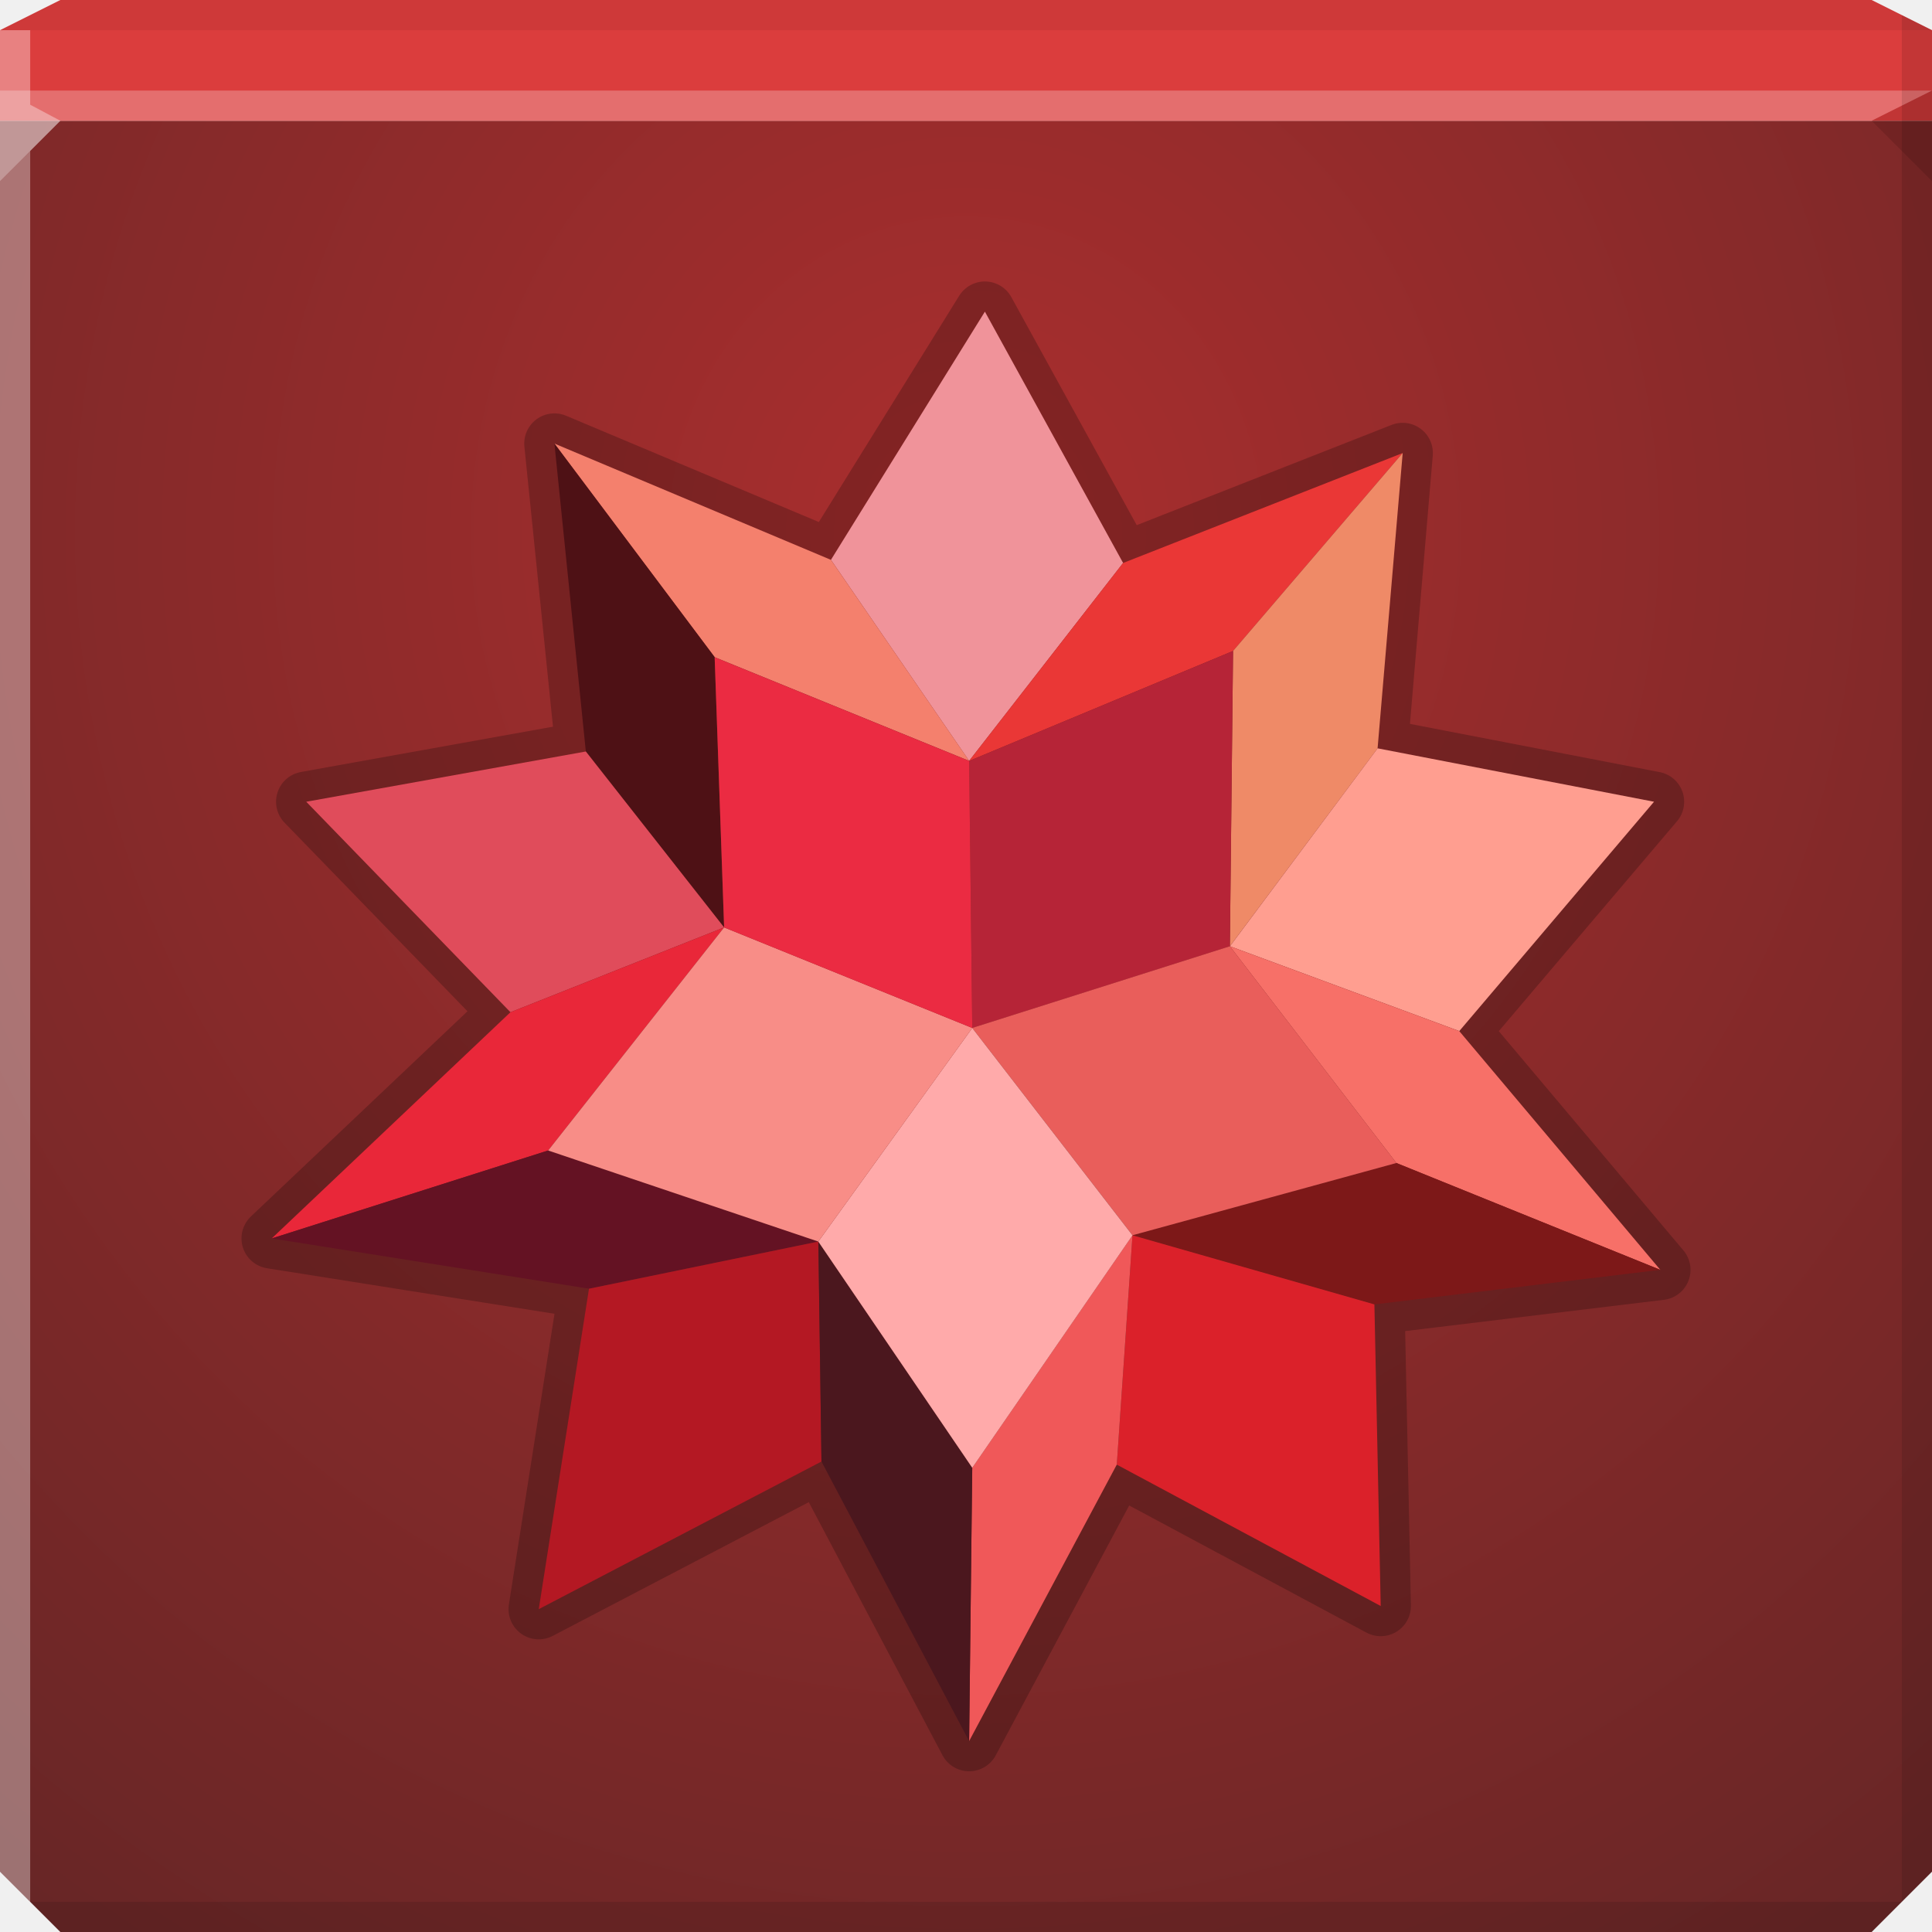
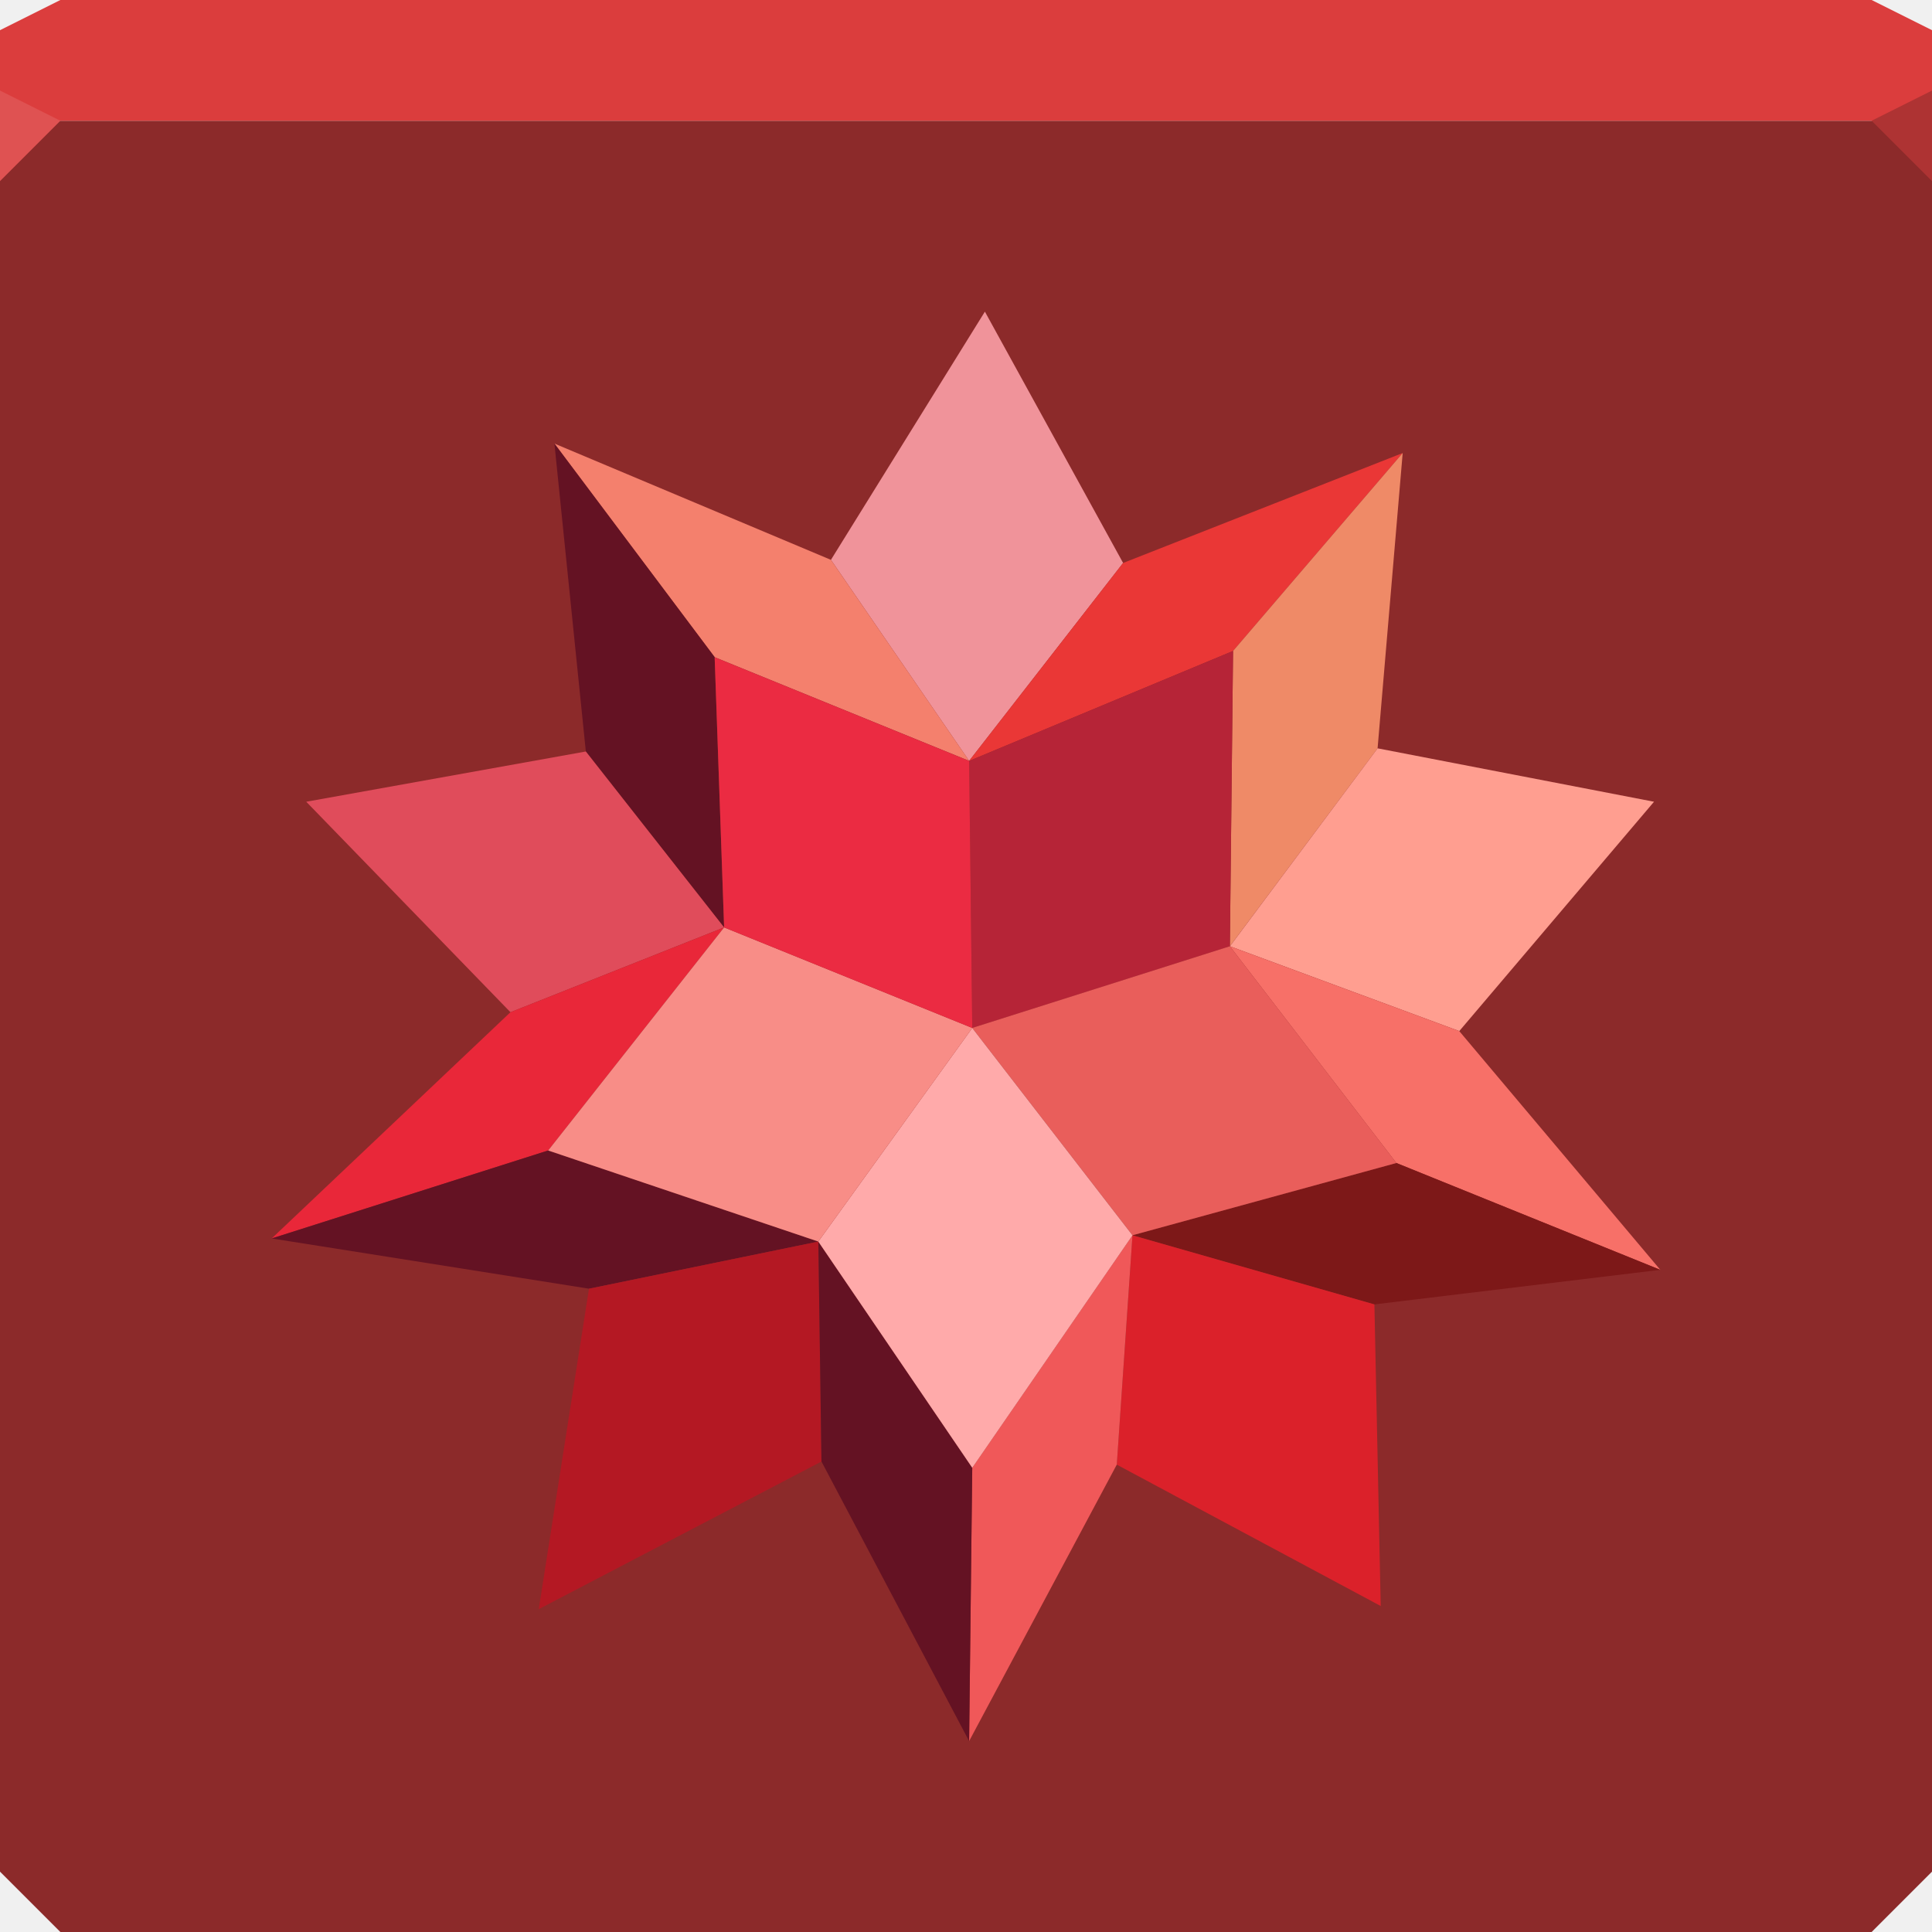
- <svg xmlns="http://www.w3.org/2000/svg" xmlns:xlink="http://www.w3.org/1999/xlink" width="64" height="64" id="svg13094" version="1.1">
-   <defs id="defs13096">
-     <linearGradient id="linearGradient4059">
-       <stop id="stop4061" offset="0" style="stop-color:#aa2e2e;stop-opacity:1;" />
-       <stop id="stop4063" offset="1" style="stop-color:#682626;stop-opacity:1;" />
-     </linearGradient>
-     <radialGradient xlink:href="#linearGradient4059" id="radialGradient3943" cx="28.379" cy="23.333" fx="28.379" fy="23.333" r="32" gradientTransform="matrix(0,1.75,-1.640625,0,70.28125,-32)" gradientUnits="userSpaceOnUse" />
-   </defs>
-   <path style="color:#000000;fill:url(#radialGradient3943);fill-opacity:1;fill-rule:nonzero;stroke:none;stroke-width:2.286;marker:none;visibility:visible;display:inline;overflow:visible;enable-background:accumulate" d="m 0,4 0,30 0,28 2,2 30,0 30,0 2,-2 L 64,34 64,4 32,4 0,4 z" id="path4095" />
+ <svg xmlns="http://www.w3.org/2000/svg" width="64" height="64" id="svg13094" version="1.1">
+   <defs id="defs13096" />
+   <path style="color:#000000;fill:#8c2a2a;fill-opacity:1;fill-rule:nonzero;stroke:none;stroke-width:2.286;marker:none;visibility:visible;display:inline;overflow:visible;enable-background:accumulate" d="m 0,4 0,30 0,28 2,2 30,0 30,0 2,-2 L 64,34 64,4 32,4 0,4 z" id="path4095" />
  <path style="color:#000000;fill:#db3d3d;fill-opacity:1;fill-rule:nonzero;stroke:none;stroke-width:2.286;marker:none;visibility:visible;display:inline;overflow:visible;enable-background:accumulate" d="M 2,0 0,1 0,4 32,4 64,4 64,1 62,0 32,0 2,0 z" id="path4090" />
-   <path style="fill:#ffffff;fill-opacity:0.254;fill-rule:nonzero" d="M 0 3 L 0 6 L 2 4 L 32 4 L 62 4 L 64 3 L 32 3 L 0 3 z " id="path4298" />
-   <path style="fill:#1f0700;fill-opacity:0.07;fill-rule:nonzero" d="M 2 0 L 0 1 L 32 1 L 64 1 L 62 0 L 32 0 L 2 0 z " id="path4444" />
-   <path d="M 64,6 62,4 64,3 z" id="path3028" style="fill:#1f0700;fill-opacity:0.138" />
-   <path style="fill:#000000;fill-opacity:0.111;fill-rule:nonzero" d="M 63 0.5 L 63 34 L 63 63 L 64 62 L 64 34 L 64 1 L 63 0.5 z M 63 63 L 32 63 L 1 63 L 2 64 L 32 64 L 62 64 L 63 63 z " id="path4366" />
+   <path style="fill:#df5252;fill-opacity:1;fill-rule:nonzero" d="M 0,3 0,6 2,4 z" id="path4298" />
+   <path d="M 64,6 62,4 64,3 z" id="path3028" style="fill:#ae3333;fill-opacity:1" />
  <g id="g3043" transform="translate(-0.6250001,0.082283)" />
-   <path style="fill:#ffffff;fill-opacity:0.351;fill-rule:nonzero" d="M 0 1 L 0 34 L 0 62 L 1 63 L 1 34 L 1 5 L 2 4 L 1 3.469 L 1 1 L 0 1 z " id="path3864" />
  <g id="scalable" transform="matrix(1.038589,0,0,1.038589,1214.722,1878.812)" style="fill:#ffffff" />
-   <path id="path3133-3" style="fill:none;stroke:#000000;stroke-width:2;stroke-linecap:square;stroke-linejoin:round;stroke-miterlimit:4;stroke-opacity:1;stroke-dasharray:none;display:inline;enable-background:new;fill-opacity:1;opacity:0.22" d="m 32.208,34.052 -0.104,-8.846 -8.43,-3.435 0.313,8.95 8.221,3.331 0,0 z m -14.05,4.059 8.95,3.018 5.1,-7.076 -8.221,-3.331 -5.829,7.389 0,0 z m 14.05,-4.059 -5.1,7.076 5.1,7.493 5.307,-7.701 -5.307,-6.868 0,0 z m 8.533,-2.706 -8.533,2.706 5.307,6.868 8.742,-2.394 -5.517,-7.18 0,0 z m -8.533,2.706 8.533,-2.706 0.105,-9.783 -8.742,3.643 0.104,8.846 0,0 z m -5.1,7.076 0.104,7.286 4.892,9.262 0.104,-9.054 -5.1,-7.493 0,0 z m 0,0 -7.597,1.562 -1.665,10.615 9.366,-4.892 -0.104,-7.286 0,0 z m -8.95,-3.018 -9.158,2.914 10.512,1.665 7.596,-1.561 -8.95,-3.018 0,0 z m -1.249,-4.58 -7.909,7.493 9.158,-2.914 5.829,-7.389 -7.078,2.81 0,0 z m 2.498,-8.637 -9.262,1.665 6.764,6.972 7.078,-2.81 -4.58,-5.827 0,0 z m 4.268,-3.123 -5.309,-7.076 1.041,10.199 4.58,5.827 -0.312,-8.95 0,0 z m 3.849,-3.225 -9.157,-3.851 5.307,7.076 8.429,3.435 -4.58,-6.66 0,0 z m 4.684,30.076 -0.104,9.054 4.892,-9.158 0.52,-7.597 -5.307,7.701 0,0 z m 13.321,-5.411 -8.013,-2.29 -0.52,7.597 8.742,4.684 -0.209,-9.991 0,0 z m 0.729,-4.684 -8.742,2.394 8.013,2.29 9.471,-1.145 -8.742,-3.539 0,0 z m 2.082,-4.37 -7.599,-2.81 5.517,7.182 8.742,3.537 -6.66,-7.909 0,0 z m -2.706,-9.366 -4.892,6.556 7.597,2.81 6.451,-7.597 -9.157,-1.769 0,0 z m -4.788,-3.227 -0.105,9.783 4.893,-6.556 0.832,-9.783 -5.619,6.556 0,0 z m -3.643,-2.914 -5.1,6.556 8.742,-3.643 5.619,-6.556 -9.262,3.643 0,0 z m -4.578,-8.325 -5.1,8.221 4.578,6.66 5.1,-6.556 -4.578,-8.325 0,0 z" />
  <g id="g3967" transform="matrix(1.188017,0,0,1.188017,-3.253654,-1.928887)" style="display:inline;enable-background:new">
    <path d="m 30.201,10.314 -4.293,6.92 3.854,5.606 4.293,-5.519 -3.854,-7.008" id="path3969" style="fill:#f0939a;fill-opacity:1;fill-rule:evenodd;stroke:none" />
    <path d="m 34.054,17.322 -4.293,5.519 7.359,-3.066 4.73,-5.519 -7.796,3.066" id="path3973" style="fill:#ea3736;fill-opacity:1;fill-rule:evenodd;stroke:none" />
    <path d="m 37.121,19.774 -0.089,8.235 4.119,-5.519 0.7,-8.235 -4.73,5.519" id="path3977" style="fill:#ef8a67;fill-opacity:1;fill-rule:evenodd;stroke:none" />
    <path d="m 41.151,22.49 -4.117,5.519 6.395,2.365 5.43,-6.395 -7.707,-1.489" id="path3981" style="fill:#ff9e90;fill-opacity:1;fill-rule:evenodd;stroke:none" />
    <path d="m 43.428,30.374 -6.396,-2.365 4.644,6.045 7.359,2.978 -5.606,-6.657" id="path3985" style="fill:#f77068;fill-opacity:1;fill-rule:evenodd;stroke:none" />
    <path d="m 41.676,34.053 -7.359,2.015 6.745,1.927 7.973,-0.964 -7.359,-2.979" id="path3989" style="fill:#7d1818;fill-opacity:1;fill-rule:evenodd;stroke:none" />
    <path d="m 41.062,37.995 -6.745,-1.927 -0.438,6.395 7.359,3.942 -0.176,-8.41" id="path3993" style="fill:#db212a;fill-opacity:1;fill-rule:evenodd;stroke:none" />
    <path d="m 29.849,42.55 -0.087,7.621 4.117,-7.709 0.438,-6.395 -4.468,6.482" id="path3997" style="fill:#f05859;fill-opacity:1;fill-rule:evenodd;stroke:none" />
    <path d="m 25.907,17.234 -7.707,-3.241 4.468,5.956 7.095,2.891 -3.855,-5.606" id="path4001" style="fill:#f4806d;fill-opacity:1;fill-rule:evenodd;stroke:none" />
-     <path d="m 22.667,19.949 -4.469,-5.956 0.876,8.585 3.855,4.905 -0.263,-7.534" id="path4005" style="fill:#4e1115;fill-opacity:1;fill-rule:evenodd;stroke:none" />
+     <path d="m 22.667,19.949 -4.469,-5.956 0.876,8.585 3.855,4.905 -0.263,-7.534" id="path4005" style="fill:#641223;fill-opacity:1;fill-rule:evenodd;stroke:none;color:#000000;marker:none;visibility:visible;display:inline;overflow:visible;enable-background:accumulate" />
    <path d="m 19.074,22.578 -7.796,1.401 5.694,5.869 5.957,-2.365 -3.855,-4.905" id="path4009" style="fill:#e04c5b;fill-opacity:1;fill-rule:evenodd;stroke:none" />
    <path d="m 16.972,29.848 -6.657,6.308 7.709,-2.453 4.906,-6.22 -5.957,2.365" id="path4013" style="fill:#e92739;fill-opacity:1;fill-rule:evenodd;stroke:none" />
-     <path d="m 18.023,33.703 -7.709,2.453 8.849,1.401 6.394,-1.314 -7.534,-2.54" id="path4017" style="fill:#641223;fill-opacity:1;fill-rule:evenodd;stroke:none" />
+     <path d="m 18.023,33.703 -7.709,2.453 8.849,1.401 6.394,-1.314 -7.534,-2.54" id="path4017" style="fill:#641223;fill-opacity:1;fill-rule:evenodd;stroke:none;color:#000000;marker:none;visibility:visible;display:inline;overflow:visible;enable-background:accumulate" />
    <path d="m 25.557,36.243 -6.395,1.315 -1.401,8.935 7.884,-4.117 -0.087,-6.133" id="path4021" style="fill:#b41823;fill-opacity:1;fill-rule:evenodd;stroke:none" />
-     <path d="m 25.557,36.243 0.087,6.133 4.117,7.796 0.087,-7.621 -4.293,-6.308" id="path4025" style="fill:#4b171e;fill-opacity:1;fill-rule:evenodd;stroke:none" />
+     <path d="m 25.557,36.243 0.087,6.133 4.117,7.796 0.087,-7.621 -4.293,-6.308" id="path4025" style="fill:#641223;fill-opacity:1;fill-rule:evenodd;stroke:none;color:#000000;marker:none;visibility:visible;display:inline;overflow:visible;enable-background:accumulate" />
    <path d="m 29.849,30.287 7.183,-2.277 0.089,-8.235 -7.359,3.066 0.087,7.446" id="path4029" style="fill:#b62437;fill-opacity:1;fill-rule:evenodd;stroke:none" />
    <path d="m 37.032,28.009 -7.183,2.277 4.468,5.781 7.359,-2.015 -4.644,-6.044" id="path4033" style="fill:#e95e5b;fill-opacity:1;fill-rule:evenodd;stroke:none" />
    <path d="m 29.849,30.287 -4.293,5.956 4.293,6.308 4.468,-6.482 -4.468,-5.781" id="path4037" style="fill:#ffaaaa;fill-opacity:1;fill-rule:evenodd;stroke:none" />
    <path d="m 18.023,33.703 7.534,2.54 4.293,-5.956 -6.92,-2.804 -4.906,6.22" id="path4041" style="fill:#f88d87;fill-opacity:1;fill-rule:evenodd;stroke:none" />
    <path d="m 29.849,30.287 -0.087,-7.446 -7.096,-2.891 0.264,7.534 6.92,2.804" id="path4045" style="fill:#eb2b42;fill-opacity:1;fill-rule:evenodd;stroke:none" />
  </g>
</svg>
